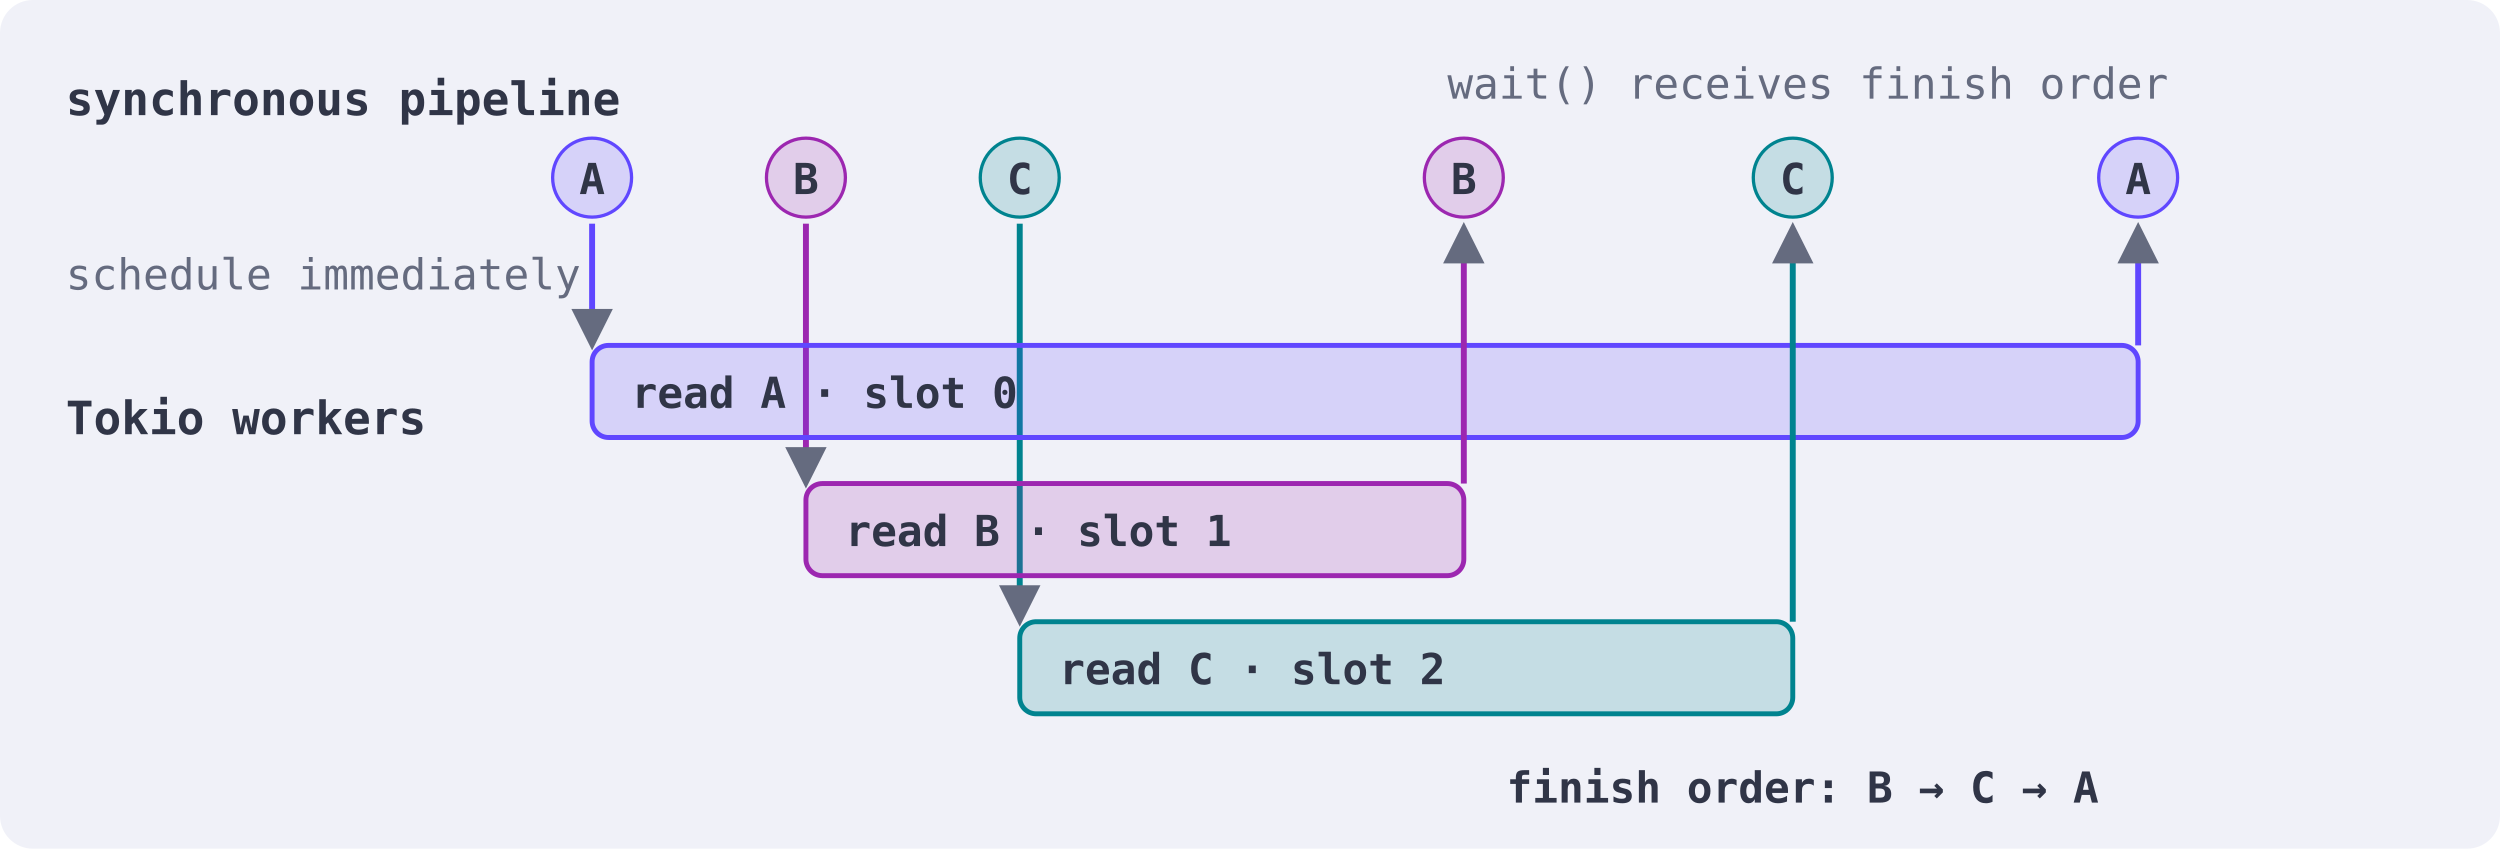
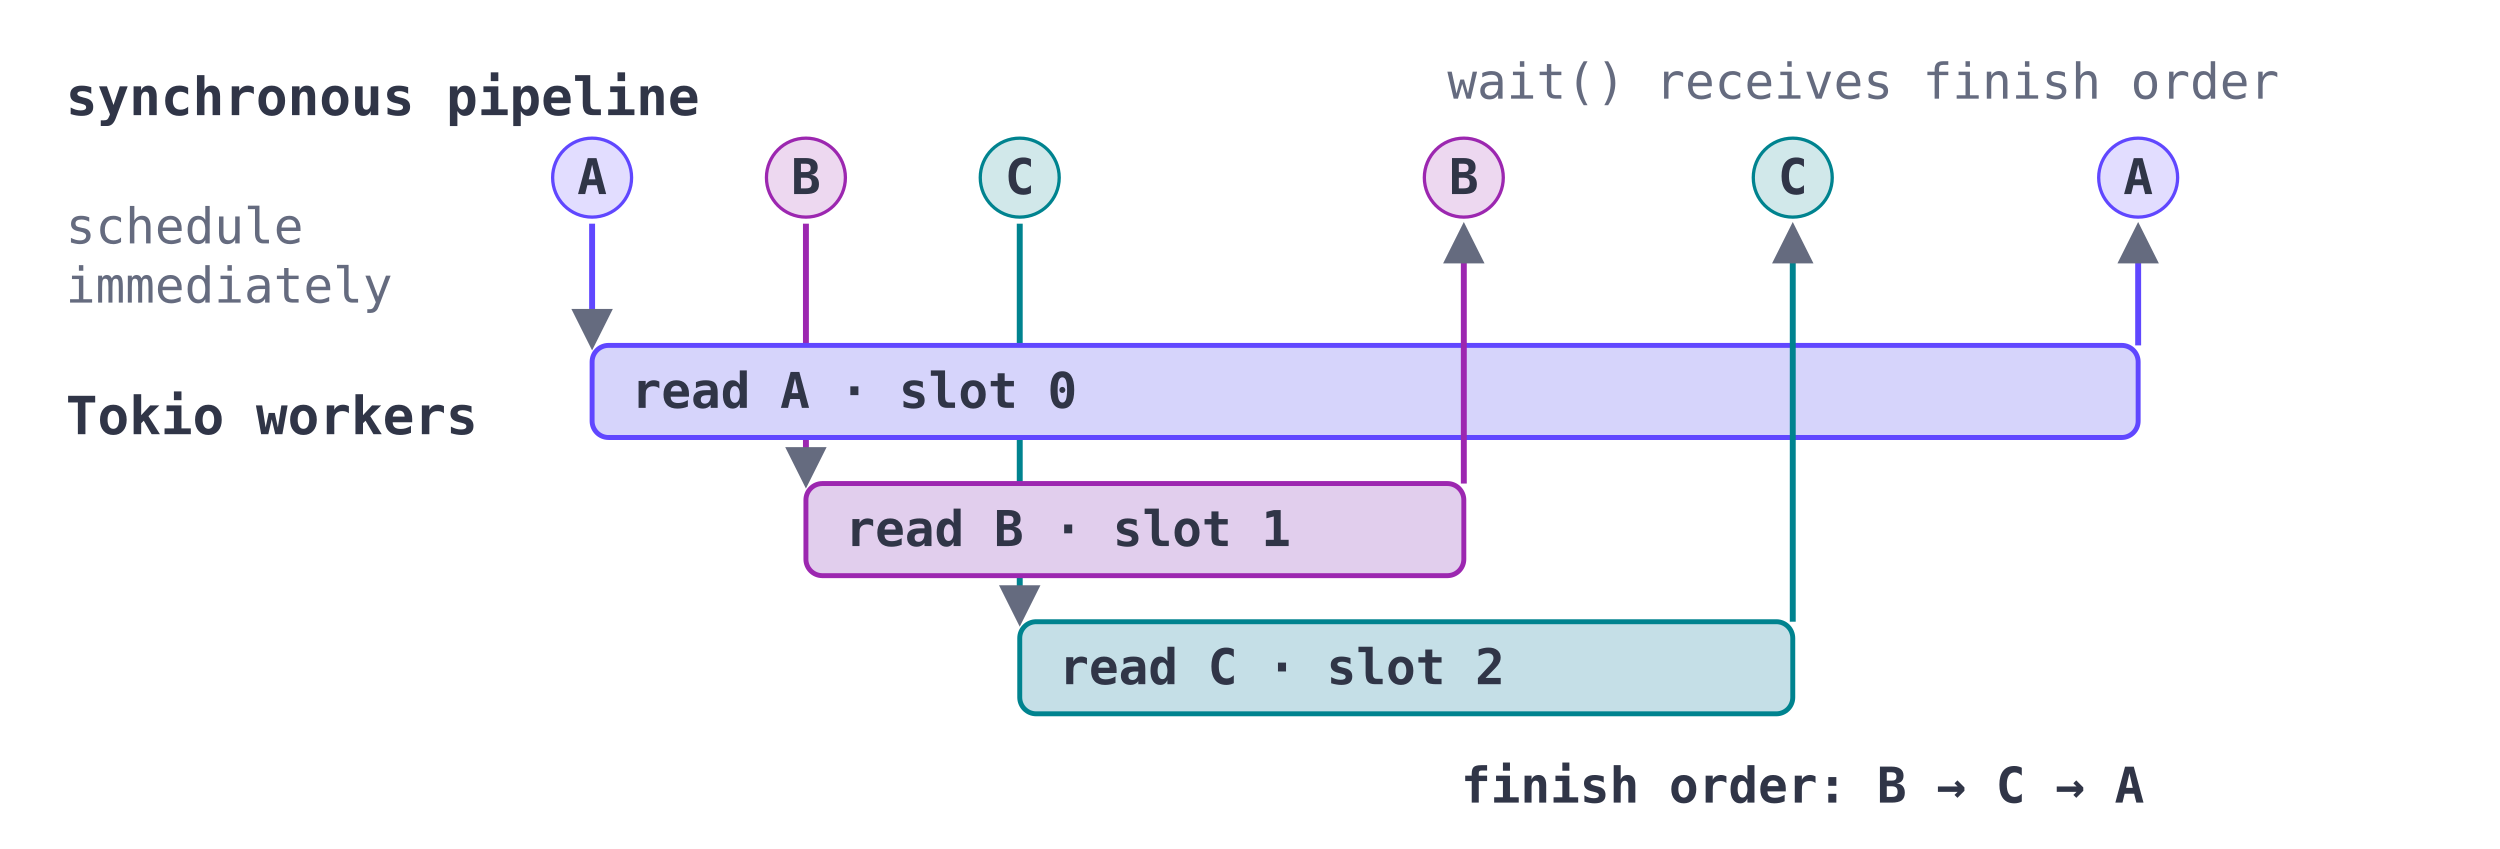
<svg xmlns="http://www.w3.org/2000/svg" viewBox="0 0 760 258" role="img" aria-labelledby="d" font-family="'Geist Mono',ui-monospace,SFMono-Regular,Menlo,Consolas,monospace">
  <defs>
    <marker id="a" viewBox="0 0 10 10" refX="8" refY="5" markerWidth="7" markerHeight="7" orient="auto">
      <path d="M0 0L10 5L0 10Z" fill="#656b7f" />
    </marker>
  </defs>
-   <rect width="760" height="258" rx="10" fill="#f0f1f8" />
-   <text x="20" y="35" font-size="14" font-weight="600" fill="#303547">synchronous pipeline</text>
-   <text x="20" y="88" font-size="13" fill="#656b7f">schedule immediately</text>
-   <text x="440" y="30" font-size="13" fill="#656b7f">wait() receives finish order</text>
-   <g font-size="13" font-weight="600" fill="#303547" text-anchor="middle">
+   <text x="20" y="35" font-size="16" font-weight="600" fill="#303547">synchronous pipeline</text>
+   <text x="20" y="74" font-size="15" fill="#656b7f">
+     <tspan x="20">schedule</tspan>
+     <tspan x="20" dy="18">immediately</tspan>
+   </text>
+   <text x="440" y="30" font-size="15" fill="#656b7f">wait() receives finish order</text>
+   <g font-size="15" font-weight="600" fill="#303547" text-anchor="middle">
    <g>
      <circle cx="180" cy="54" r="12" fill="#6047ff" fill-opacity=".18" stroke="#6047ff" />
      <text x="180" y="59">A</text>
    </g>
    <g>
      <circle cx="245" cy="54" r="12" fill="#9c27b0" fill-opacity=".18" stroke="#9c27b0" />
      <text x="245" y="59">B</text>
    </g>
    <g>
      <circle cx="310" cy="54" r="12" fill="#00838f" fill-opacity=".18" stroke="#00838f" />
      <text x="310" y="59">C</text>
    </g>
  </g>
  <g fill="none" stroke-width="1.8">
    <path d="M180 68V104" stroke="#6047ff" marker-end="url(#a)" />
    <path d="M245 68V146" stroke="#9c27b0" marker-end="url(#a)" />
    <path d="M310 68V188" stroke="#00838f" marker-end="url(#a)" />
  </g>
-   <text x="20" y="132" font-size="14" font-weight="600" fill="#303547">Tokio workers</text>
-   <rect x="180" y="105" width="470" height="28" rx="5" fill="#6047ff" fill-opacity=".18" stroke="#6047ff" stroke-width="1.5" />
-   <text x="192" y="124" font-size="13" font-weight="600" fill="#303547">read A · slot 0</text>
-   <rect x="245" y="147" width="200" height="28" rx="5" fill="#9c27b0" fill-opacity=".18" stroke="#9c27b0" stroke-width="1.5" />
-   <text x="257" y="166" font-size="13" font-weight="600" fill="#303547">read B · slot 1</text>
-   <rect x="310" y="189" width="235" height="28" rx="5" fill="#00838f" fill-opacity=".18" stroke="#00838f" stroke-width="1.5" />
-   <text x="322" y="208" font-size="13" font-weight="600" fill="#303547">read C · slot 2</text>
+   <text x="20" y="132" font-size="16" font-weight="600" fill="#303547">Tokio workers</text>
+   <rect x="180" y="105" width="470" height="28" rx="5" fill="#d6d4fb" stroke="#6047ff" stroke-width="1.5" />
+   <text x="192" y="124" font-size="15" font-weight="600" fill="#303547">read A · slot 0</text>
+   <rect x="245" y="147" width="200" height="28" rx="5" fill="#e1ceed" stroke="#9c27b0" stroke-width="1.5" />
+   <text x="257" y="166" font-size="15" font-weight="600" fill="#303547">read B · slot 1</text>
+   <rect x="310" y="189" width="235" height="28" rx="5" fill="#c5dfe7" stroke="#00838f" stroke-width="1.5" />
+   <text x="322" y="208" font-size="15" font-weight="600" fill="#303547">read C · slot 2</text>
  <g fill="none" stroke-width="1.8">
    <path d="M445 147V70" stroke="#9c27b0" marker-end="url(#a)" />
    <path d="M545 189V70" stroke="#00838f" marker-end="url(#a)" />
    <path d="M650 105V70" stroke="#6047ff" marker-end="url(#a)" />
  </g>
-   <g font-size="13" font-weight="600" fill="#303547" text-anchor="middle">
+   <g font-size="15" font-weight="600" fill="#303547" text-anchor="middle">
    <g>
      <circle cx="445" cy="54" r="12" fill="#9c27b0" fill-opacity=".18" stroke="#9c27b0" />
      <text x="445" y="59">B</text>
    </g>
    <g>
      <circle cx="545" cy="54" r="12" fill="#00838f" fill-opacity=".18" stroke="#00838f" />
      <text x="545" y="59">C</text>
    </g>
    <g>
      <circle cx="650" cy="54" r="12" fill="#6047ff" fill-opacity=".18" stroke="#6047ff" />
      <text x="650" y="59">A</text>
    </g>
  </g>
-   <text x="548" y="244" text-anchor="middle" font-size="13" font-weight="600" fill="#303547">finish order: B → C → A</text>
+   <text x="548" y="244" text-anchor="middle" font-size="15" font-weight="600" fill="#303547">finish order: B → C → A</text>
</svg>
